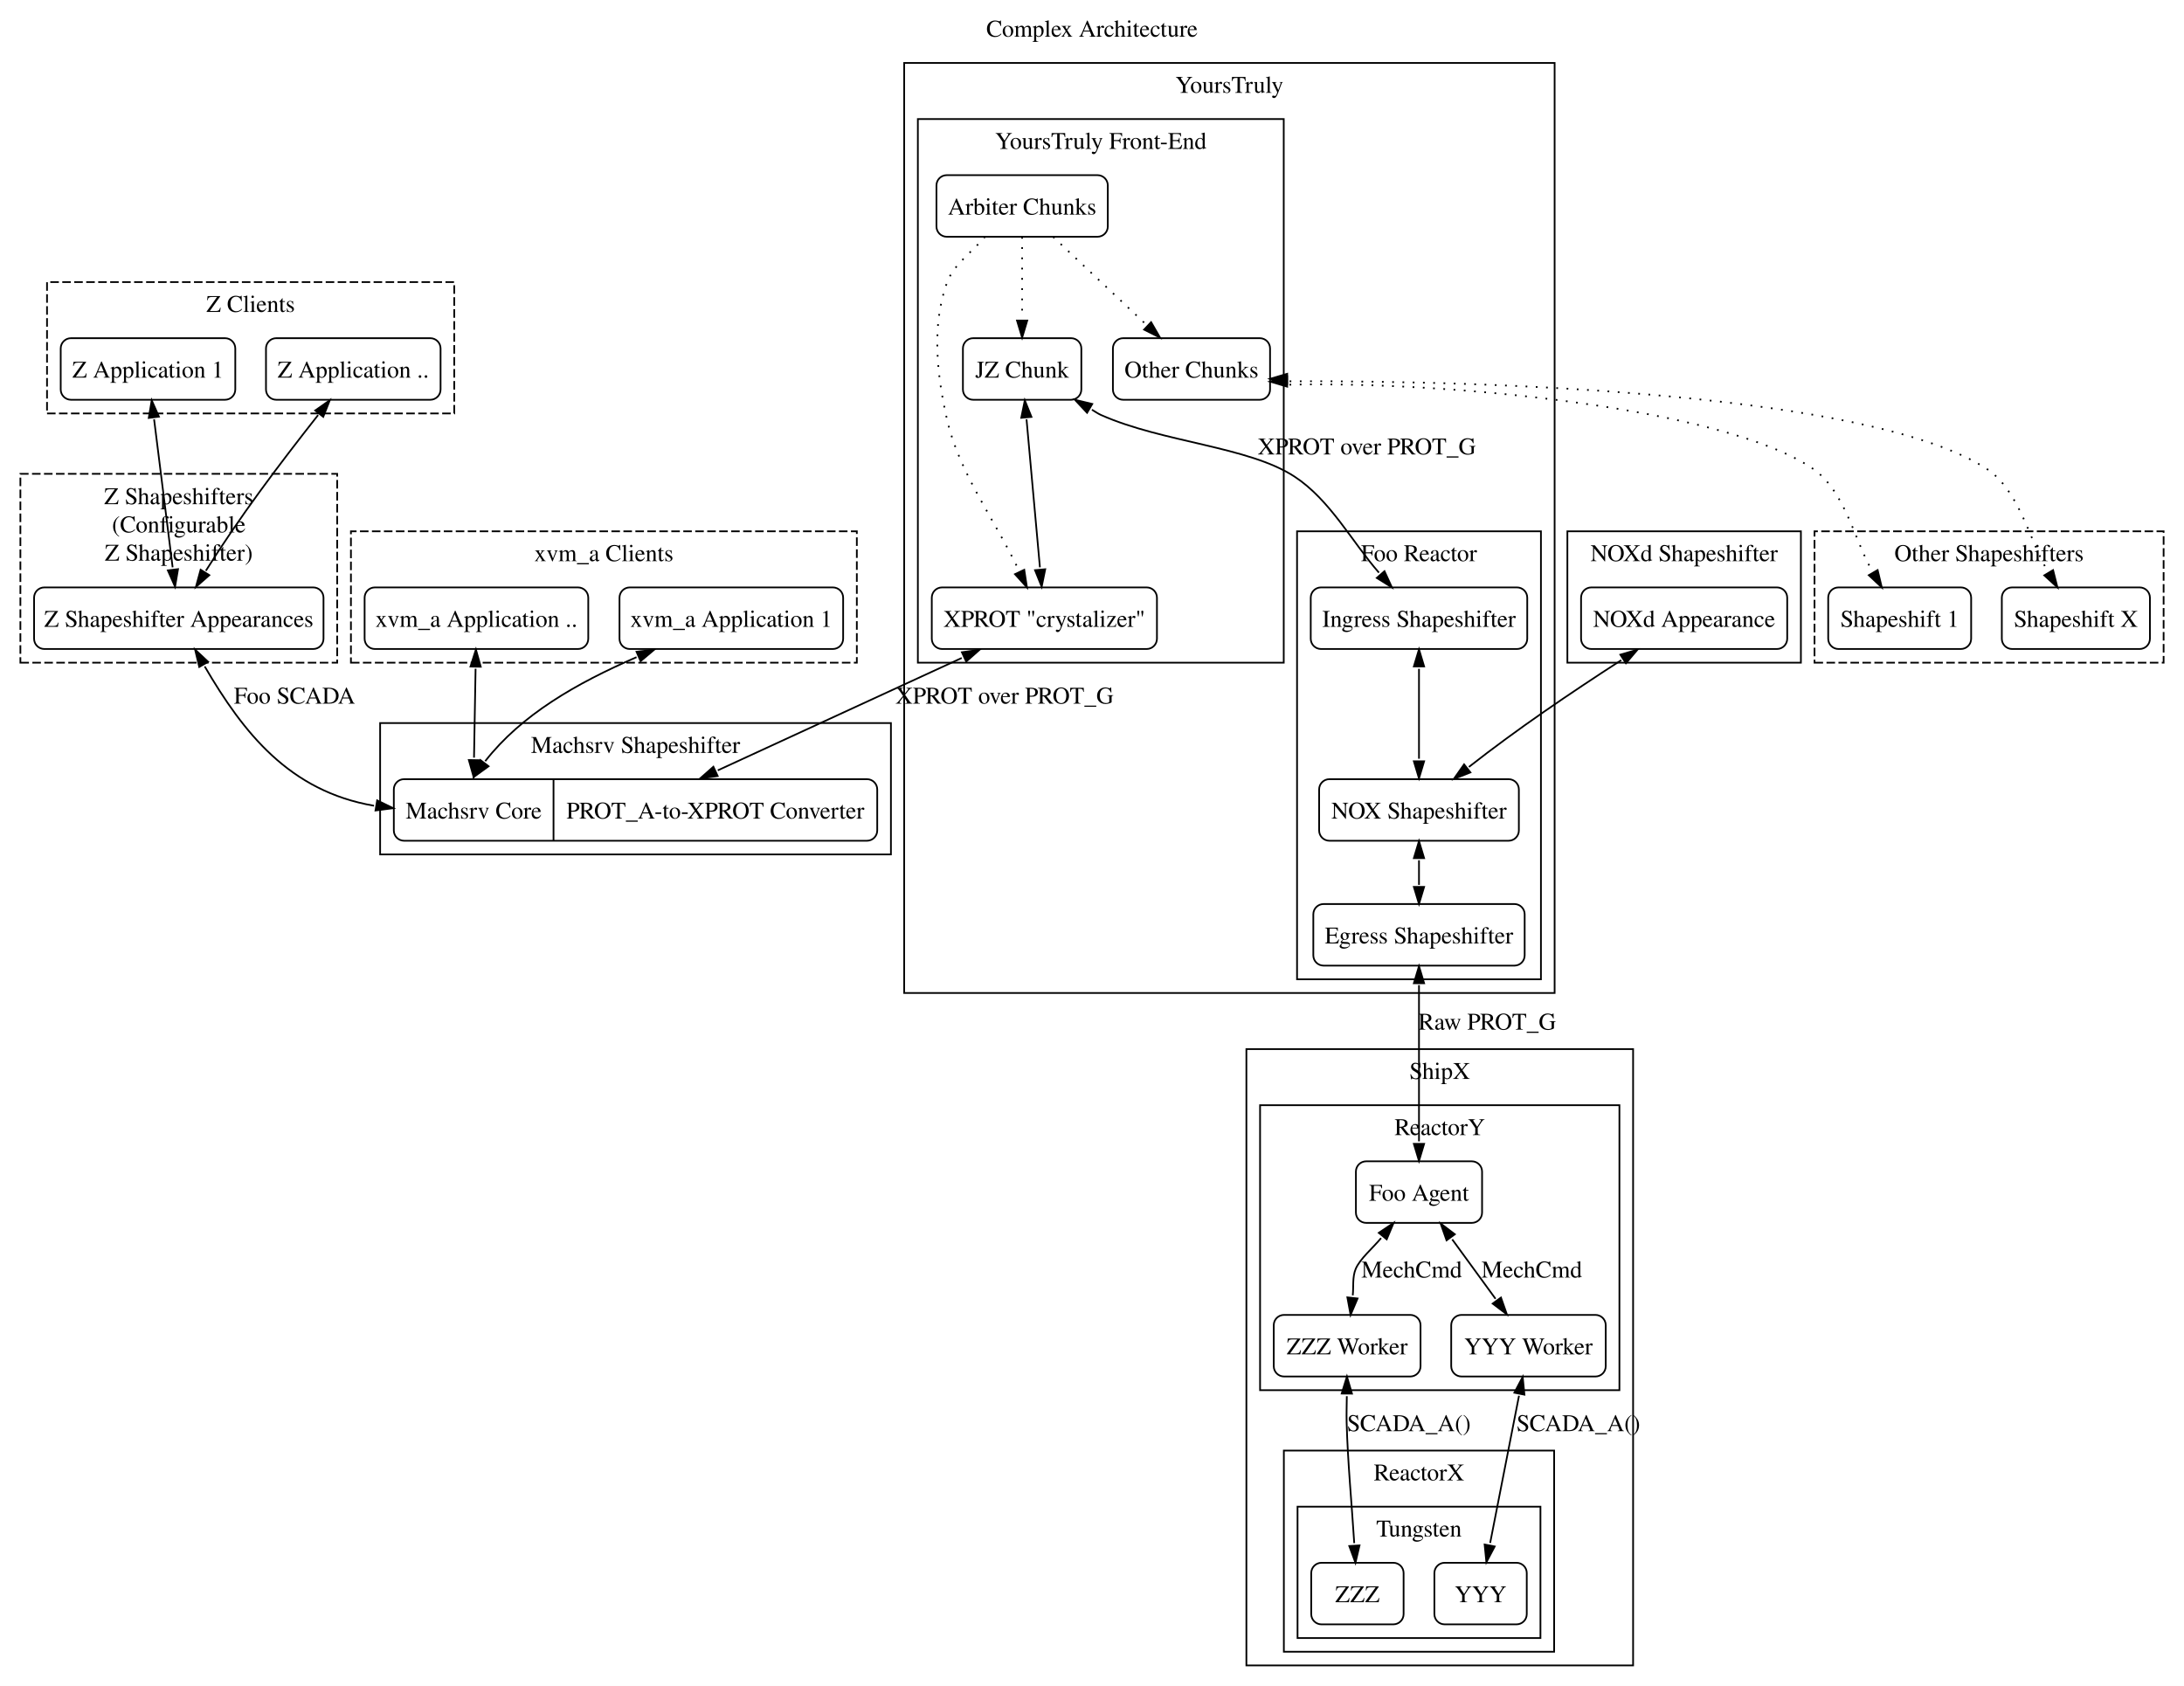
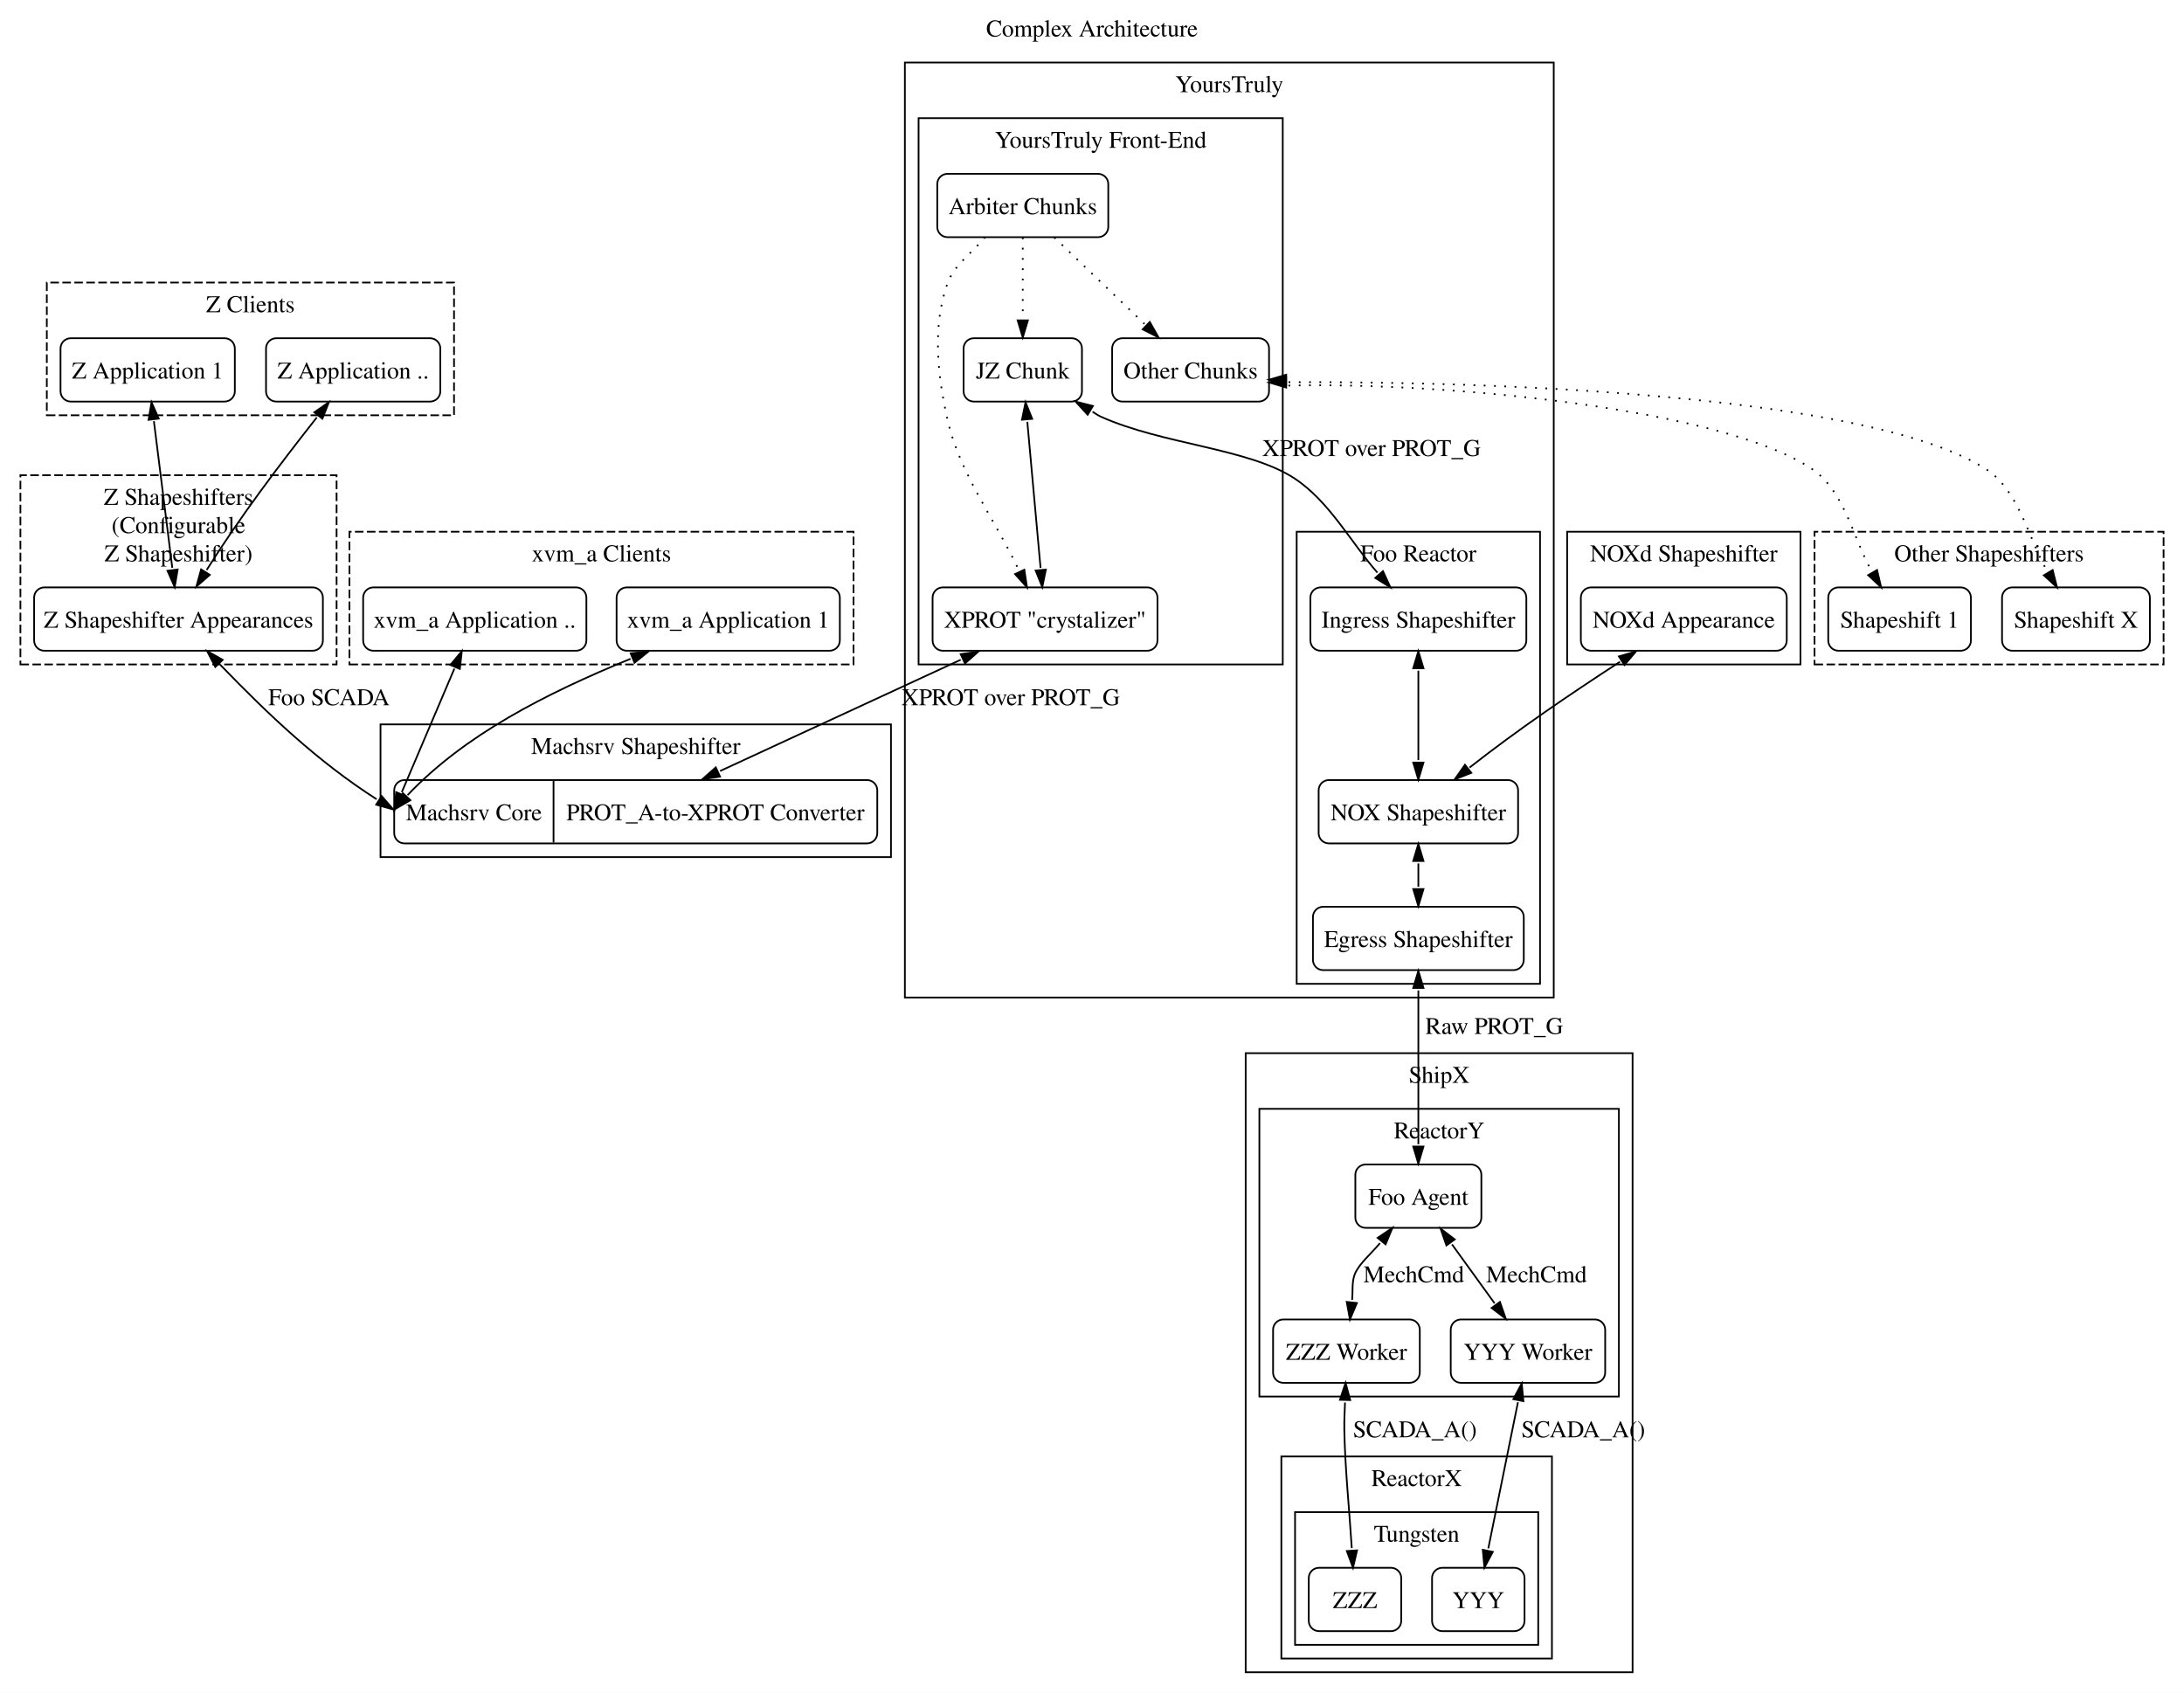
- <svg xmlns="http://www.w3.org/2000/svg" width="1276.727pt" height="985.6pt" viewBox="0 0 1276.727 985.6">
-   <rect x="0" y="0" width="1276.727" height="985.6" fill="white" />
-   <g transform="translate(0 985.6) scale(1 -1)">
-     <rect x="205.148" y="598.2" width="295.74" height="76.8" fill="none" stroke="black" stroke-dasharray="5,2" />
-     <text x="353.018" y="-657.55" transform="scale(1 -1)" text-anchor="middle" font-family="Times,serif" font-size="14" fill="black" textLength="79.465" lengthAdjust="spacing">xvm_a Clients</text>
-     <rect x="27.49" y="743.9" width="238.055" height="76.8" fill="none" stroke="black" stroke-dasharray="5,2" />
-     <text x="146.518" y="-803.25" transform="scale(1 -1)" text-anchor="middle" font-family="Times,serif" font-size="14" fill="black" textLength="50.209" lengthAdjust="spacing">Z Clients</text>
-     <rect x="11.92" y="598.2" width="185.196" height="110.4" fill="none" stroke="black" stroke-dasharray="5,2" />
-     <text x="104.518" y="-690.851" transform="scale(1 -1)" text-anchor="middle" font-family="Times,serif" font-size="14" fill="black" textLength="84.914" lengthAdjust="spacing">Z Shapeshifters</text>
-     <text x="104.518" y="-674.35" transform="scale(1 -1)" text-anchor="middle" font-family="Times,serif" font-size="14" fill="black" textLength="76.231" lengthAdjust="spacing">(Configurable</text>
-     <text x="104.518" y="-657.85" transform="scale(1 -1)" text-anchor="middle" font-family="Times,serif" font-size="14" fill="black" textLength="84.153" lengthAdjust="spacing">Z Shapeshifter)</text>
-     <rect x="222.219" y="486.1" width="298.597" height="76.8" fill="none" stroke="black" />
-     <text x="371.518" y="-545.45" transform="scale(1 -1)" text-anchor="middle" font-family="Times,serif" font-size="14" fill="black" textLength="118.871" lengthAdjust="spacing">Machsrv Shapeshifter</text>
-     <rect x="916.264" y="598.2" width="136.508" height="76.8" fill="none" stroke="black" />
-     <text x="984.518" y="-657.55" transform="scale(1 -1)" text-anchor="middle" font-family="Times,serif" font-size="14" fill="black" textLength="107.552" lengthAdjust="spacing">NOXd Shapeshifter</text>
-     <rect x="528.564" y="405.1" width="380.238" height="543.7" fill="none" stroke="black" />
-     <text x="718.683" y="-931.35" transform="scale(1 -1)" text-anchor="middle" font-family="Times,serif" font-size="14" fill="black" textLength="63.403" lengthAdjust="spacing">YoursTruly</text>
-     <rect x="758.233" y="413.1" width="142.569" height="261.9" fill="none" stroke="black" />
-     <text x="829.518" y="-657.55" transform="scale(1 -1)" text-anchor="middle" font-family="Times,serif" font-size="14" fill="black" textLength="66.801" lengthAdjust="spacing">Foo Reactor</text>
-     <rect x="536.564" y="598.2" width="213.885" height="317.8" fill="none" stroke="black" />
-     <text x="643.507" y="-898.55" transform="scale(1 -1)" text-anchor="middle" font-family="Times,serif" font-size="14" fill="black" textLength="122.662" lengthAdjust="spacing">YoursTruly Front-End</text>
-     <rect x="1060.737" y="598.2" width="204.07" height="76.8" fill="none" stroke="black" stroke-dasharray="5,2" />
-     <text x="1162.772" y="-657.55" transform="scale(1 -1)" text-anchor="middle" font-family="Times,serif" font-size="14" fill="black" textLength="107.552" lengthAdjust="spacing">Other Shapeshifters</text>
-     <rect x="728.616" y="12" width="226.066" height="360.3" fill="none" stroke="black" />
-     <text x="841.649" y="-354.85" transform="scale(1 -1)" text-anchor="middle" font-family="Times,serif" font-size="14" fill="black" textLength="34.732" lengthAdjust="spacing">ShipX</text>
-     <rect x="750.518" y="20" width="158" height="117.6" fill="none" stroke="black" />
-     <text x="829.518" y="-120.15" transform="scale(1 -1)" text-anchor="middle" font-family="Times,serif" font-size="14" fill="black" textLength="52.071" lengthAdjust="spacing">ReactorX</text>
-     <rect x="758.518" y="28" width="142" height="76.8" fill="none" stroke="black" />
-     <text x="829.518" y="-87.35" transform="scale(1 -1)" text-anchor="middle" font-family="Times,serif" font-size="14" fill="black" textLength="50.576" lengthAdjust="spacing">Tungsten</text>
-     <rect x="736.616" y="172.9" width="210.066" height="166.6" fill="none" stroke="black" />
-     <text x="841.649" y="-322.05" transform="scale(1 -1)" text-anchor="middle" font-family="Times,serif" font-size="14" fill="black" textLength="52.071" lengthAdjust="spacing">ReactorY</text>
-     <path d="M 90.078 740.478 C 93.216 715.424 97.767 679.096 100.917 653.945" fill="none" stroke="black" />
-     <polygon points="102.339,642.595 104.073,652.89 98.119,652.145" fill="black" stroke="black" />
-     <polygon points="88.689,751.566 86.955,741.271 92.909,742.017" fill="black" stroke="black" />
-     <path d="M 185.956 742.971 C 162.799 713.535 140.245 683.672 120.341 651.928" fill="none" stroke="black" />
-     <polygon points="114.526,642.471 122.366,649.365 117.276,652.542" fill="black" stroke="black" />
-     <polygon points="192.793,751.63 184.249,745.629 188.964,741.917" fill="black" stroke="black" />
-     <path d="M 119.667 596.006 C 142.371 557.122 169.261 523.016 218.624 514.568" fill="none" stroke="black" />
-     <polygon points="229.86,513.131 220.474,517.701 219.508,511.78" fill="black" stroke="black" />
-     <polygon points="114.049,605.847 116.48,595.694 121.668,598.709" fill="black" stroke="black" />
-     <text x="172.183" y="-574.25" transform="scale(1 -1)" text-anchor="middle" font-family="Times,serif" font-size="14" fill="black" textLength="70.592" lengthAdjust="spacing">Foo SCADA</text>
-     <path d="M 372.113 601.424 C 336.662 586.032 304.799 567.705 283.646 540.621" fill="none" stroke="black" />
-     <polygon points="277.164,531.512 285.617,537.64 280.848,541.281" fill="black" stroke="black" />
-     <polygon points="382.467,605.802 372.097,604.594 374.474,599.085" fill="black" stroke="black" />
-     <path d="M 278.016 594.663 C 277.708 577.143 277.33 555.649 277.102 542.681" fill="none" stroke="black" />
-     <polygon points="276.901,531.239 280.076,541.185 274.077,541.29" fill="black" stroke="black" />
-     <polygon points="278.213,605.877 275.038,595.931 281.037,595.826" fill="black" stroke="black" />
-     <path d="M 829.518 594.608 C 829.518 578.442 829.518 558.281 829.518 542.055" fill="none" stroke="black" />
-     <polygon points="829.518,530.546 832.518,540.546 826.518,540.546" fill="black" stroke="black" />
-     <polygon points="829.518,605.997 826.518,595.997 832.518,595.997" fill="black" stroke="black" />
-     <path d="M 829.518 482.677 C 829.518 477.944 829.518 473.035 829.518 468.308" fill="none" stroke="black" />
-     <polygon points="829.518,457.129 832.518,467.129 826.518,467.129" fill="black" stroke="black" />
-     <polygon points="829.518,493.913 826.518,483.913 832.518,483.913" fill="black" stroke="black" />
-     <path d="M 947.758 599.678 C 917.294 579.955 887.253 559.636 858.689 537.239" fill="none" stroke="black" />
-     <polygon points="849.872,530.22 859.586,534.047 855.876,538.762" fill="black" stroke="black" />
-     <polygon points="957.251,605.799 947.225,602.887 950.484,597.849" fill="black" stroke="black" />
-     <path d="M 575.819 847.2 C 568.385 838.193 557.467 831.17 553.518 820.18 C 544.564 795.267 547.695 766.585 553.518 740.76 C 560.673 709.022 581.438 681.986 595.399 652.6" fill="none" stroke="black" stroke-dasharray="1,5" />
-     <polygon points="600.339,642.2 598.758,652.52 593.338,649.945" fill="black" stroke="black" />
-     <path d="M 597.518 847.087 C 597.518 833.756 597.518 814.958 597.518 799.371" fill="none" stroke="black" stroke-dasharray="1,5" />
-     <polygon points="597.518,788.22 600.518,798.22 594.518,798.22" fill="black" stroke="black" />
-     <path d="M 615.676 847.087 C 630.931 832.711 652.932 811.976 670.132 795.766" fill="none" stroke="black" stroke-dasharray="1,5" />
-     <polygon points="678.14,788.22 672.92,797.262 668.805,792.895" fill="black" stroke="black" />
-     <path d="M 638.31 746.097 C 640.079 745.065 641.746 743.832 643.618 743 C 679.777 726.932 729.742 724.641 756.733 707 C 777.594 693.366 790.554 668.526 806.094 650.847" fill="none" stroke="black" />
-     <polygon points="813.695,642.2 809.346,651.691 804.84,647.73" fill="black" stroke="black" />
-     <polygon points="628.365,751.9 635.491,744.269 638.514,749.451" fill="black" stroke="black" />
-     <text x="798.988" y="-719.95" transform="scale(1 -1)" text-anchor="middle" font-family="Times,serif" font-size="14" fill="black" textLength="126.821" lengthAdjust="spacing">XPROT over PROT_G</text>
-     <path d="M 600.089 740.478 C 602.356 715.424 605.642 679.096 607.917 653.945" fill="none" stroke="black" />
-     <polygon points="608.944,642.595 611.031,652.825 605.055,652.284" fill="black" stroke="black" />
-     <polygon points="599.086,751.566 596.999,741.337 602.975,741.877" fill="black" stroke="black" />
-     <path d="M 562.224 600.952 C 520.687 581.818 461.084 554.36 419.607 535.253" fill="none" stroke="black" />
-     <polygon points="409.211,530.464 419.549,531.923 417.038,537.373" fill="black" stroke="black" />
-     <polygon points="572.648,605.754 562.31,604.295 564.82,598.845" fill="black" stroke="black" />
-     <text x="587.241" y="-574.25" transform="scale(1 -1)" text-anchor="middle" font-family="Times,serif" font-size="14" fill="black" textLength="126.821" lengthAdjust="spacing">XPROT over PROT_G</text>
-     <path d="M 753.818 760.706 C 843.89 762.806 1007.723 747.344 1059.737 711.62 C 1078.632 698.642 1084.109 669.664 1094.279 652.156" fill="none" stroke="black" stroke-dasharray="1,5" />
-     <polygon points="1100.062,642.2 1097.633,652.354 1092.445,649.34" fill="black" stroke="black" />
-     <polygon points="742.45,762.53 752.458,759.557 752.442,765.557" fill="black" stroke="black" />
-     <path d="M 753.874 762.707 C 872.733 763.27 1094.246 755.338 1161.229 711.62 C 1180.595 698.98 1186.45 669.453 1196.841 652.081" fill="none" stroke="black" stroke-dasharray="1,5" />
-     <polygon points="1202.751,642.2 1200.193,652.322 1195.044,649.242" fill="black" stroke="black" />
-     <polygon points="742.45,764.14 752.43,761.073 752.47,767.073" fill="black" stroke="black" />
-     <path d="M 807.363 261.815 C 802.662 256.11 795.043 249.771 792.518 243.8 C 790.499 239.025 791.342 233.237 790.797 228.343" fill="none" stroke="black" />
-     <polygon points="789.522,216.9 793.611,226.507 787.647,227.171" fill="black" stroke="black" />
-     <polygon points="814.685,270.7 806.01,264.891 810.641,261.075" fill="black" stroke="black" />
-     <text x="825.218" y="-238.75" transform="scale(1 -1)" text-anchor="middle" font-family="Times,serif" font-size="14" fill="black" textLength="57.941" lengthAdjust="spacing">MechCmd</text>
-     <path d="M 848.943 261.051 C 856.967 250.043 866.246 237.313 874.254 226.328" fill="none" stroke="black" />
-     <polygon points="880.9,217.21 877.434,227.059 872.585,223.524" fill="black" stroke="black" />
-     <polygon points="842.162,270.354 845.628,260.505 850.477,264.04" fill="black" stroke="black" />
-     <text x="895.446" y="-238.75" transform="scale(1 -1)" text-anchor="middle" font-family="Times,serif" font-size="14" fill="black" textLength="57.941" lengthAdjust="spacing">MechCmd</text>
-     <path d="M 787.321 169.387 C 787.286 164.258 787.074 159.127 787.218 154 C 787.88 130.46 790.179 106.994 791.66 83.491" fill="none" stroke="black" />
-     <polygon points="792.384,72 794.749,82.169 788.761,81.792" fill="black" stroke="black" />
-     <polygon points="787.398,180.9 784.331,170.92 790.331,170.88" fill="black" stroke="black" />
-     <text x="823.622" y="-148.95" transform="scale(1 -1)" text-anchor="middle" font-family="Times,serif" font-size="14" fill="black" textLength="71.706" lengthAdjust="spacing">SCADA_A()</text>
-     <path d="M 887.98 169.636 C 883.098 144.722 876.019 108.595 871.119 83.585" fill="none" stroke="black" />
-     <polygon points="868.907,72.298 873.774,81.535 867.886,82.688" fill="black" stroke="black" />
-     <polygon points="890.14,180.663 885.273,171.426 891.162,170.273" fill="black" stroke="black" />
-     <text x="922.676" y="-148.95" transform="scale(1 -1)" text-anchor="middle" font-family="Times,serif" font-size="14" fill="black" textLength="71.706" lengthAdjust="spacing">SCADA_A()</text>
-     <path d="M 829.518 409.663 C 829.518 383.429 829.518 344.673 829.518 318.366" fill="none" stroke="black" />
-     <polygon points="829.518,306.904 832.518,316.904 826.518,316.904" fill="black" stroke="black" />
-     <polygon points="829.518,420.786 826.518,410.786 832.518,410.786" fill="black" stroke="black" />
-     <text x="869.339" y="-383.65" transform="scale(1 -1)" text-anchor="middle" font-family="Times,serif" font-size="14" fill="black" textLength="79.642" lengthAdjust="spacing">Raw PROT_G</text>
-     <rect x="213.148" y="606.2" width="130.74" height="36" rx="6" ry="6" fill="none" stroke="black" />
-     <text x="278.518" y="-619.15" transform="scale(1 -1)" text-anchor="middle" font-family="Times,serif" font-size="14" fill="black" textLength="115.311" lengthAdjust="spacing">xvm_a Application ..</text>
-     <rect x="362.148" y="606.2" width="130.74" height="36" rx="6" ry="6" fill="none" stroke="black" />
-     <text x="427.518" y="-619.15" transform="scale(1 -1)" text-anchor="middle" font-family="Times,serif" font-size="14" fill="black" textLength="115.311" lengthAdjust="spacing">xvm_a Application 1</text>
-     <rect x="155.49" y="751.9" width="102.055" height="36" rx="6" ry="6" fill="none" stroke="black" />
-     <text x="206.518" y="-764.85" transform="scale(1 -1)" text-anchor="middle" font-family="Times,serif" font-size="14" fill="black" textLength="86.055" lengthAdjust="spacing">Z Application ..</text>
-     <rect x="35.49" y="751.9" width="102.055" height="36" rx="6" ry="6" fill="none" stroke="black" />
-     <text x="86.518" y="-764.85" transform="scale(1 -1)" text-anchor="middle" font-family="Times,serif" font-size="14" fill="black" textLength="86.055" lengthAdjust="spacing">Z Application 1</text>
-     <rect x="19.92" y="606.2" width="169.196" height="36" rx="6" ry="6" fill="none" stroke="black" />
-     <text x="104.518" y="-619.15" transform="scale(1 -1)" text-anchor="middle" font-family="Times,serif" font-size="14" fill="black" textLength="153.196" lengthAdjust="spacing">Z Shapeshifter Appearances</text>
-     <rect x="230.219" y="494.1" width="282.597" height="36" rx="6" ry="6" fill="none" stroke="black" />
-     <line x1="323.578" y1="494.1" x2="323.578" y2="530.1" stroke="black" />
-     <text x="276.899" y="-507.05" transform="scale(1 -1)" text-anchor="middle" font-family="Times,serif" font-size="14" fill="black" textLength="77.359" lengthAdjust="spacing">Machsrv Core</text>
-     <text x="418.197" y="-507.05" transform="scale(1 -1)" text-anchor="middle" font-family="Times,serif" font-size="14" fill="black" textLength="173.239" lengthAdjust="spacing">PROT_A-to-XPROT Converter</text>
-     <rect x="924.264" y="606.2" width="120.508" height="36" rx="6" ry="6" fill="none" stroke="black" />
-     <text x="984.518" y="-619.15" transform="scale(1 -1)" text-anchor="middle" font-family="Times,serif" font-size="14" fill="black" textLength="104.508" lengthAdjust="spacing">NOXd Appearance</text>
-     <rect x="766.233" y="606.2" width="126.569" height="36" rx="6" ry="6" fill="none" stroke="black" />
-     <text x="829.518" y="-619.15" transform="scale(1 -1)" text-anchor="middle" font-family="Times,serif" font-size="14" fill="black" textLength="110.569" lengthAdjust="spacing">Ingress Shapeshifter</text>
-     <rect x="771.139" y="494.1" width="116.758" height="36" rx="6" ry="6" fill="none" stroke="black" />
-     <text x="829.518" y="-507.05" transform="scale(1 -1)" text-anchor="middle" font-family="Times,serif" font-size="14" fill="black" textLength="100.758" lengthAdjust="spacing">NOX Shapeshifter</text>
-     <rect x="767.742" y="421.1" width="123.552" height="36" rx="6" ry="6" fill="none" stroke="black" />
-     <text x="829.518" y="-434.05" transform="scale(1 -1)" text-anchor="middle" font-family="Times,serif" font-size="14" fill="black" textLength="107.552" lengthAdjust="spacing">Egress Shapeshifter</text>
-     <rect x="650.586" y="751.9" width="91.864" height="36" rx="6" ry="6" fill="none" stroke="black" />
-     <text x="696.518" y="-764.85" transform="scale(1 -1)" text-anchor="middle" font-family="Times,serif" font-size="14" fill="black" textLength="75.864" lengthAdjust="spacing">Other Chunks</text>
-     <rect x="544.706" y="606.2" width="131.624" height="36" rx="6" ry="6" fill="none" stroke="black" />
-     <text x="610.518" y="-619.15" transform="scale(1 -1)" text-anchor="middle" font-family="Times,serif" font-size="14" fill="black" textLength="115.624" lengthAdjust="spacing">XPROT "crystalizer"</text>
-     <rect x="562.905" y="751.9" width="69.226" height="36" rx="6" ry="6" fill="none" stroke="black" />
-     <text x="597.518" y="-764.85" transform="scale(1 -1)" text-anchor="middle" font-family="Times,serif" font-size="14" fill="black" textLength="53.226" lengthAdjust="spacing">JZ Chunk</text>
-     <rect x="547.435" y="847.2" width="100.167" height="36" rx="6" ry="6" fill="none" stroke="black" />
-     <text x="597.518" y="-860.15" transform="scale(1 -1)" text-anchor="middle" font-family="Times,serif" font-size="14" fill="black" textLength="84.167" lengthAdjust="spacing">Arbiter Chunks</text>
-     <rect x="1170.229" y="606.2" width="86.578" height="36" rx="6" ry="6" fill="none" stroke="black" />
-     <text x="1213.518" y="-619.15" transform="scale(1 -1)" text-anchor="middle" font-family="Times,serif" font-size="14" fill="black" textLength="70.578" lengthAdjust="spacing">Shapeshift X</text>
-     <rect x="1068.737" y="606.2" width="83.562" height="36" rx="6" ry="6" fill="none" stroke="black" />
-     <text x="1110.518" y="-619.15" transform="scale(1 -1)" text-anchor="middle" font-family="Times,serif" font-size="14" fill="black" textLength="67.562" lengthAdjust="spacing">Shapeshift 1</text>
-     <rect x="766.518" y="36" width="54" height="36" rx="6" ry="6" fill="none" stroke="black" />
-     <text x="793.518" y="-48.95" transform="scale(1 -1)" text-anchor="middle" font-family="Times,serif" font-size="14" fill="black" textLength="24.908" lengthAdjust="spacing">ZZZ</text>
-     <rect x="838.518" y="36" width="54" height="36" rx="6" ry="6" fill="none" stroke="black" />
-     <text x="865.518" y="-48.95" transform="scale(1 -1)" text-anchor="middle" font-family="Times,serif" font-size="14" fill="black" textLength="29.432" lengthAdjust="spacing">YYY</text>
-     <rect x="744.616" y="180.9" width="85.804" height="36" rx="6" ry="6" fill="none" stroke="black" />
-     <text x="787.518" y="-193.85" transform="scale(1 -1)" text-anchor="middle" font-family="Times,serif" font-size="14" fill="black" textLength="69.804" lengthAdjust="spacing">ZZZ Worker</text>
-     <rect x="848.354" y="180.9" width="90.329" height="36" rx="6" ry="6" fill="none" stroke="black" />
-     <text x="893.518" y="-193.85" transform="scale(1 -1)" text-anchor="middle" font-family="Times,serif" font-size="14" fill="black" textLength="74.329" lengthAdjust="spacing">YYY Worker</text>
-     <rect x="792.642" y="270.7" width="73.751" height="36" rx="6" ry="6" fill="none" stroke="black" />
-     <text x="829.518" y="-283.65" transform="scale(1 -1)" text-anchor="middle" font-family="Times,serif" font-size="14" fill="black" textLength="57.751" lengthAdjust="spacing">Foo Agent</text>
-     <text x="638.363" y="-964.15" transform="scale(1 -1)" text-anchor="middle" font-family="Times,serif" font-size="14" fill="black" textLength="121.711" lengthAdjust="spacing">Complex Architecture</text>
+ <svg xmlns="http://www.w3.org/2000/svg" width="1275.319pt" height="988.507pt" viewBox="0 0 1275.319 988.507">
+   <rect x="0" y="0" width="1275.319" height="988.507" fill="white" />
+   <g transform="translate(0 988.5068) scale(1 -1)">
+     <rect x="204.052" y="600.504" width="294.36" height="77.5" fill="none" stroke="black" stroke-dasharray="5,2" />
+     <text x="351.232" y="-660.704" transform="scale(1 -1)" text-anchor="middle" font-family="Times,serif" font-size="14" fill="black" textLength="79.22" lengthAdjust="spacing">xvm_a Clients</text>
+     <rect x="27.341" y="746.005" width="237.784" height="77.5" fill="none" stroke="black" stroke-dasharray="5,2" />
+     <text x="146.232" y="-806.206" transform="scale(1 -1)" text-anchor="middle" font-family="Times,serif" font-size="14" fill="black" textLength="50.481" lengthAdjust="spacing">Z Clients</text>
+     <rect x="11.92" y="600.504" width="184.625" height="110.501" fill="none" stroke="black" stroke-dasharray="5,2" />
+     <text x="104.232" y="-693.705" transform="scale(1 -1)" text-anchor="middle" font-family="Times,serif" font-size="14" fill="black" textLength="84.86" lengthAdjust="spacing">Z Shapeshifters</text>
+     <text x="104.232" y="-677.204" transform="scale(1 -1)" text-anchor="middle" font-family="Times,serif" font-size="14" fill="black" textLength="75.932" lengthAdjust="spacing">(Configurable</text>
+     <text x="104.232" y="-660.704" transform="scale(1 -1)" text-anchor="middle" font-family="Times,serif" font-size="14" fill="black" textLength="84.153" lengthAdjust="spacing">Z Shapeshifter)</text>
+     <rect x="222.192" y="488.003" width="298.081" height="77.5" fill="none" stroke="black" />
+     <text x="371.232" y="-548.203" transform="scale(1 -1)" text-anchor="middle" font-family="Times,serif" font-size="14" fill="black" textLength="118.545" lengthAdjust="spacing">Machsrv Shapeshifter</text>
+     <rect x="915.114" y="600.504" width="136.237" height="77.5" fill="none" stroke="black" />
+     <text x="983.232" y="-660.704" transform="scale(1 -1)" text-anchor="middle" font-family="Times,serif" font-size="14" fill="black" textLength="108.096" lengthAdjust="spacing">NOXd Shapeshifter</text>
+     <rect x="528.391" y="406.003" width="378.895" height="546.004" fill="none" stroke="black" />
+     <text x="717.838" y="-934.706" transform="scale(1 -1)" text-anchor="middle" font-family="Times,serif" font-size="14" fill="black" textLength="63.567" lengthAdjust="spacing">YoursTruly</text>
+     <rect x="757.179" y="414.003" width="142.107" height="264.001" fill="none" stroke="black" />
+     <text x="828.232" y="-660.704" transform="scale(1 -1)" text-anchor="middle" font-family="Times,serif" font-size="14" fill="black" textLength="66.964" lengthAdjust="spacing">Foo Reactor</text>
+     <rect x="536.391" y="600.504" width="212.651" height="319.002" fill="none" stroke="black" />
+     <text x="642.716" y="-902.206" transform="scale(1 -1)" text-anchor="middle" font-family="Times,serif" font-size="14" fill="black" textLength="123.097" lengthAdjust="spacing">YoursTruly Front-End</text>
+     <rect x="1059.574" y="600.504" width="203.825" height="77.5" fill="none" stroke="black" stroke-dasharray="5,2" />
+     <text x="1161.487" y="-660.704" transform="scale(1 -1)" text-anchor="middle" font-family="Times,serif" font-size="14" fill="black" textLength="107.28" lengthAdjust="spacing">Other Shapeshifters</text>
+     <rect x="727.399" y="12" width="225.93" height="361.502" fill="none" stroke="black" />
+     <text x="840.364" y="-356.202" transform="scale(1 -1)" text-anchor="middle" font-family="Times,serif" font-size="14" fill="black" textLength="35.167" lengthAdjust="spacing">ShipX</text>
+     <rect x="748.232" y="20" width="158" height="118.001" fill="none" stroke="black" />
+     <text x="827.232" y="-120.701" transform="scale(1 -1)" text-anchor="middle" font-family="Times,serif" font-size="14" fill="black" textLength="52.343" lengthAdjust="spacing">ReactorX</text>
+     <rect x="756.232" y="28" width="142" height="77.5" fill="none" stroke="black" />
+     <text x="827.232" y="-88.2" transform="scale(1 -1)" text-anchor="middle" font-family="Times,serif" font-size="14" fill="black" textLength="50.494" lengthAdjust="spacing">Tungsten</text>
+     <rect x="735.399" y="173.001" width="209.93" height="168.001" fill="none" stroke="black" />
+     <text x="840.364" y="-323.702" transform="scale(1 -1)" text-anchor="middle" font-family="Times,serif" font-size="14" fill="black" textLength="52.343" lengthAdjust="spacing">ReactorY</text>
+     <path d="M 89.863 742.56 C 92.99 717.634 97.479 681.846 100.604 656.927" fill="none" stroke="black" />
+     <polygon points="102.017,645.663 103.749,655.958 97.796,655.211" fill="black" stroke="black" />
+     <polygon points="88.476,753.621 86.744,743.325 92.697,744.072" fill="black" stroke="black" />
+     <path d="M 185.001 744.762 C 162.31 715.937 140.217 686.688 120.65 655.642" fill="none" stroke="black" />
+     <polygon points="114.661,645.948 122.517,652.825 117.434,656.014" fill="black" stroke="black" />
+     <polygon points="192.08,753.721 183.534,747.723 188.247,744.009" fill="black" stroke="black" />
+     <path d="M 128.684 600.238 C 156.632 571.282 185.736 543.643 219.921 521.796" fill="none" stroke="black" />
+     <polygon points="229.701,515.792 222.858,523.677 219.648,518.609" fill="black" stroke="black" />
+     <polygon points="120.936,608.322 125.716,599.039 130.036,603.203" fill="black" stroke="black" />
+     <text x="192.065" y="-576.704" transform="scale(1 -1)" text-anchor="middle" font-family="Times,serif" font-size="14" fill="black" textLength="72.277" lengthAdjust="spacing">Foo SCADA</text>
+     <path d="M 368.178 603.808 C 318.072 583.195 271.51 559.454 237.992 524.202" fill="none" stroke="black" />
+     <polygon points="230.615,516.002 239.654,521.229 235.284,525.341" fill="black" stroke="black" />
+     <polygon points="378.646,608.052 368.256,607.031 370.534,601.481" fill="black" stroke="black" />
+     <path d="M 265.339 598.065 C 255.336 574.568 241.585 542.265 234.62 525.904" fill="none" stroke="black" />
+     <polygon points="230.211,515.548 236.888,523.573 231.368,525.924" fill="black" stroke="black" />
+     <polygon points="269.675,608.25 262.997,600.224 268.518,597.874" fill="black" stroke="black" />
+     <path d="M 828.232 596.867 C 828.232 580.75 828.232 560.783 828.232 544.663" fill="none" stroke="black" />
+     <polygon points="828.232,533.213 831.232,543.213 825.232,543.213" fill="black" stroke="black" />
+     <polygon points="828.232,608.25 825.232,598.25 831.232,598.25" fill="black" stroke="black" />
+     <path d="M 828.232 484.305 C 828.232 479.814 828.232 475.177 828.232 470.687" fill="none" stroke="black" />
+     <polygon points="828.232,459.345 831.232,469.345 825.232,469.345" fill="black" stroke="black" />
+     <polygon points="828.232,495.705 825.232,485.705 831.232,485.705" fill="black" stroke="black" />
+     <path d="M 945.978 602.069 C 915.945 582.539 886.33 562.424 858.144 540.304" fill="none" stroke="black" />
+     <polygon points="849.443,533.373 859.155,537.203 855.443,541.917" fill="black" stroke="black" />
+     <polygon points="955.338,608.13 945.318,605.198 948.586,600.166" fill="black" stroke="black" />
+     <path d="M 575.232 850.006 C 567.899 840.981 557.123 833.889 553.232 822.931 C 544.391 798.028 547.436 769.436 553.232 743.655 C 560.331 712.08 580.935 685.158 594.786 655.909" fill="none" stroke="black" stroke-dasharray="1,5" />
+     <polygon points="599.714,645.504 598.145,655.825 592.723,653.257" fill="black" stroke="black" />
+     <path d="M 597.232 849.825 C 597.232 836.517 597.232 817.989 597.232 802.521" fill="none" stroke="black" stroke-dasharray="1,5" />
+     <polygon points="597.232,791.426 600.232,801.426 594.232,801.426" fill="black" stroke="black" />
+     <path d="M 615.666 849.825 C 630.491 835.604 651.533 815.421 668.254 799.382" fill="none" stroke="black" stroke-dasharray="1,5" />
+     <polygon points="676.549,791.426 671.409,800.514 667.255,796.184" fill="black" stroke="black" />
+     <path d="M 637.963 748.085 C 639.536 747.141 641.011 746.01 642.682 745.255 C 678.72 728.979 728.905 726.755 755.716 709.255 C 776.226 695.868 789.035 671.463 804.308 654.14" fill="none" stroke="black" />
+     <polygon points="811.922,645.504 807.559,654.989 803.059,651.021" fill="black" stroke="black" />
+     <polygon points="628.088,754.005 635.122,746.29 638.207,751.436" fill="black" stroke="black" />
+     <text x="800.848" y="-722.205" transform="scale(1 -1)" text-anchor="middle" font-family="Times,serif" font-size="14" fill="black" textLength="129.593" lengthAdjust="spacing">XPROT over PROT_G</text>
+     <path d="M 599.89 742.172 C 602.148 717.246 605.371 681.665 607.617 656.873" fill="none" stroke="black" />
+     <polygon points="608.633,645.663 610.718,655.893 604.743,655.351" fill="black" stroke="black" />
+     <polygon points="598.853,753.621 596.767,743.391 602.743,743.932" fill="black" stroke="black" />
+     <path d="M 560.968 603.226 C 519.861 584.221 461.565 557.268 420.466 538.266" fill="none" stroke="black" />
+     <polygon points="410.147,533.495 420.483,534.968 417.965,540.415" fill="black" stroke="black" />
+     <polygon points="571.301,608.004 560.965,606.53 563.483,601.084" fill="black" stroke="black" />
+     <text x="590.167" y="-576.704" transform="scale(1 -1)" text-anchor="middle" font-family="Times,serif" font-size="14" fill="black" textLength="129.593" lengthAdjust="spacing">XPROT over PROT_G</text>
+     <path d="M 752.411 763.346 C 842.516 765.428 1006.633 749.986 1058.574 714.305 C 1077.266 701.464 1082.67 672.78 1092.719 655.462" fill="none" stroke="black" stroke-dasharray="1,5" />
+     <polygon points="1098.497,645.504 1096.073,655.659 1090.884,652.647" fill="black" stroke="black" />
+     <polygon points="741.042,765.167 751.05,762.193 751.034,768.193" fill="black" stroke="black" />
+     <path d="M 752.467 765.339 C 871.358 765.89 1093.159 757.984 1160.066 714.305 C 1179.223 701.798 1185.003 672.573 1195.272 655.387" fill="none" stroke="black" stroke-dasharray="1,5" />
+     <polygon points="1201.178,645.504 1198.624,655.627 1193.473,652.549" fill="black" stroke="black" />
+     <polygon points="741.042,766.769 751.022,763.702 751.062,769.702" fill="black" stroke="black" />
+     <path d="M 805.817 262.588 C 801.198 256.939 793.714 250.658 791.232 244.751 C 789.244 240.019 790.077 234.293 789.541 229.445" fill="none" stroke="black" />
+     <polygon points="788.277,218.001 792.357,227.611 786.393,228.27" fill="black" stroke="black" />
+     <polygon points="813.105,271.502 804.453,265.659 809.098,261.861" fill="black" stroke="black" />
+     <text x="825.555" y="-239.702" transform="scale(1 -1)" text-anchor="middle" font-family="Times,serif" font-size="14" fill="black" textLength="58.267" lengthAdjust="spacing">MechCmd</text>
+     <path d="M 847.874 261.841 C 855.772 250.919 864.858 238.355 872.742 227.453" fill="none" stroke="black" />
+     <polygon points="879.3,218.384 875.871,228.245 871.01,224.729" fill="black" stroke="black" />
+     <polygon points="841.184,271.092 844.613,261.231 849.475,264.747" fill="black" stroke="black" />
+     <text x="897.19" y="-239.702" transform="scale(1 -1)" text-anchor="middle" font-family="Times,serif" font-size="14" fill="black" textLength="58.267" lengthAdjust="spacing">MechCmd</text>
+     <path d="M 785.403 169.492 C 785.263 164.412 784.894 159.333 784.982 154.251 C 785.39 130.956 787.896 107.744 789.353 84.491" fill="none" stroke="black" />
+     <polygon points="790.073,73 792.442,83.168 786.454,82.793" fill="black" stroke="black" />
+     <polygon points="785.721,181.001 782.446,171.088 788.444,170.922" fill="black" stroke="black" />
+     <text x="826.232" y="-149.201" transform="scale(1 -1)" text-anchor="middle" font-family="Times,serif" font-size="14" fill="black" textLength="73.5" lengthAdjust="spacing">SCADA_A()</text>
+     <path d="M 886.383 169.657 C 881.346 144.818 874.113 109.155 869.078 84.323" fill="none" stroke="black" />
+     <polygon points="866.801,73.097 871.729,82.302 865.848,83.494" fill="black" stroke="black" />
+     <polygon points="888.618,180.679 883.691,171.475 889.571,170.282" fill="black" stroke="black" />
+     <text x="924.509" y="-149.201" transform="scale(1 -1)" text-anchor="middle" font-family="Times,serif" font-size="14" fill="black" textLength="73.5" lengthAdjust="spacing">SCADA_A()</text>
+     <path d="M 828.232 410.131 C 828.232 384.123 828.232 346.356 828.232 320.354" fill="none" stroke="black" />
+     <polygon points="828.232,308.978 831.232,318.978 825.232,318.978" fill="black" stroke="black" />
+     <polygon points="828.232,421.59 825.232,411.59 831.232,411.59" fill="black" stroke="black" />
+     <text x="872.526" y="-384.703" transform="scale(1 -1)" text-anchor="middle" font-family="Times,serif" font-size="14" fill="black" textLength="81.327" lengthAdjust="spacing">Raw PROT_G</text>
+     <rect x="212.052" y="608.504" width="130.36" height="37" rx="6" ry="6" fill="none" stroke="black" />
+     <text x="277.232" y="-621.954" transform="scale(1 -1)" text-anchor="middle" font-family="Times,serif" font-size="14" fill="black" textLength="114.849" lengthAdjust="spacing">xvm_a Application ..</text>
+     <rect x="360.052" y="608.504" width="130.36" height="37" rx="6" ry="6" fill="none" stroke="black" />
+     <text x="425.232" y="-621.954" transform="scale(1 -1)" text-anchor="middle" font-family="Times,serif" font-size="14" fill="black" textLength="114.849" lengthAdjust="spacing">xvm_a Application 1</text>
+     <rect x="155.341" y="754.005" width="101.784" height="37" rx="6" ry="6" fill="none" stroke="black" />
+     <text x="206.232" y="-767.455" transform="scale(1 -1)" text-anchor="middle" font-family="Times,serif" font-size="14" fill="black" textLength="86.11" lengthAdjust="spacing">Z Application ..</text>
+     <rect x="35.341" y="754.005" width="101.784" height="37" rx="6" ry="6" fill="none" stroke="black" />
+     <text x="86.232" y="-767.455" transform="scale(1 -1)" text-anchor="middle" font-family="Times,serif" font-size="14" fill="black" textLength="86.11" lengthAdjust="spacing">Z Application 1</text>
+     <rect x="19.92" y="608.504" width="168.625" height="37" rx="6" ry="6" fill="none" stroke="black" />
+     <text x="104.232" y="-621.954" transform="scale(1 -1)" text-anchor="middle" font-family="Times,serif" font-size="14" fill="black" textLength="152.951" lengthAdjust="spacing">Z Shapeshifter Appearances</text>
+     <rect x="230.192" y="496.003" width="282.081" height="37" rx="6" ry="6" fill="none" stroke="black" />
+     <line x1="323.232" y1="496.503" x2="323.232" y2="532.503" stroke="black" />
+     <text x="276.712" y="-509.453" transform="scale(1 -1)" text-anchor="middle" font-family="Times,serif" font-size="14" fill="black" textLength="77.467" lengthAdjust="spacing">Machsrv Core</text>
+     <text x="417.752" y="-509.453" transform="scale(1 -1)" text-anchor="middle" font-family="Times,serif" font-size="14" fill="black" textLength="175.983" lengthAdjust="spacing">PROT_A-to-XPROT Converter</text>
+     <rect x="923.114" y="608.504" width="120.237" height="37" rx="6" ry="6" fill="none" stroke="black" />
+     <text x="983.232" y="-621.954" transform="scale(1 -1)" text-anchor="middle" font-family="Times,serif" font-size="14" fill="black" textLength="105.161" lengthAdjust="spacing">NOXd Appearance</text>
+     <rect x="765.179" y="608.504" width="126.107" height="37" rx="6" ry="6" fill="none" stroke="black" />
+     <text x="828.232" y="-621.954" transform="scale(1 -1)" text-anchor="middle" font-family="Times,serif" font-size="14" fill="black" textLength="110.243" lengthAdjust="spacing">Ingress Shapeshifter</text>
+     <rect x="770.003" y="496.003" width="116.459" height="37" rx="6" ry="6" fill="none" stroke="black" />
+     <text x="828.232" y="-509.453" transform="scale(1 -1)" text-anchor="middle" font-family="Times,serif" font-size="14" fill="black" textLength="101.356" lengthAdjust="spacing">NOX Shapeshifter</text>
+     <rect x="766.674" y="422.003" width="123.117" height="37" rx="6" ry="6" fill="none" stroke="black" />
+     <text x="828.232" y="-435.453" transform="scale(1 -1)" text-anchor="middle" font-family="Times,serif" font-size="14" fill="black" textLength="107.28" lengthAdjust="spacing">Egress Shapeshifter</text>
+     <rect x="649.423" y="754.005" width="91.619" height="37" rx="6" ry="6" fill="none" stroke="black" />
+     <text x="695.232" y="-767.455" transform="scale(1 -1)" text-anchor="middle" font-family="Times,serif" font-size="14" fill="black" textLength="75.973" lengthAdjust="spacing">Other Chunks</text>
+     <rect x="544.57" y="608.504" width="131.325" height="37" rx="6" ry="6" fill="none" stroke="black" />
+     <text x="610.232" y="-621.954" transform="scale(1 -1)" text-anchor="middle" font-family="Times,serif" font-size="14" fill="black" textLength="116.521" lengthAdjust="spacing">XPROT "crystalizer"</text>
+     <rect x="562.674" y="754.005" width="69.117" height="37" rx="6" ry="6" fill="none" stroke="black" />
+     <text x="597.232" y="-767.455" transform="scale(1 -1)" text-anchor="middle" font-family="Times,serif" font-size="14" fill="black" textLength="53.905" lengthAdjust="spacing">JZ Chunk</text>
+     <rect x="547.299" y="850.006" width="99.868" height="37" rx="6" ry="6" fill="none" stroke="black" />
+     <text x="597.232" y="-863.456" transform="scale(1 -1)" text-anchor="middle" font-family="Times,serif" font-size="14" fill="black" textLength="84.167" lengthAdjust="spacing">Arbiter Chunks</text>
+     <rect x="1169.066" y="608.504" width="86.334" height="37" rx="6" ry="6" fill="none" stroke="black" />
+     <text x="1212.232" y="-621.954" transform="scale(1 -1)" text-anchor="middle" font-family="Times,serif" font-size="14" fill="black" textLength="70.687" lengthAdjust="spacing">Shapeshift X</text>
+     <rect x="1067.574" y="608.504" width="83.317" height="37" rx="6" ry="6" fill="none" stroke="black" />
+     <text x="1109.232" y="-621.954" transform="scale(1 -1)" text-anchor="middle" font-family="Times,serif" font-size="14" fill="black" textLength="67.371" lengthAdjust="spacing">Shapeshift 1</text>
+     <rect x="764.232" y="36" width="54" height="37" rx="6" ry="6" fill="none" stroke="black" />
+     <text x="791.232" y="-49.45" transform="scale(1 -1)" text-anchor="middle" font-family="Times,serif" font-size="14" fill="black" textLength="25.804" lengthAdjust="spacing">ZZZ</text>
+     <rect x="836.232" y="36" width="54" height="37" rx="6" ry="6" fill="none" stroke="black" />
+     <text x="863.232" y="-49.45" transform="scale(1 -1)" text-anchor="middle" font-family="Times,serif" font-size="14" fill="black" textLength="30.329" lengthAdjust="spacing">YYY</text>
+     <rect x="743.399" y="181.001" width="85.668" height="37" rx="6" ry="6" fill="none" stroke="black" />
+     <text x="786.232" y="-194.451" transform="scale(1 -1)" text-anchor="middle" font-family="Times,serif" font-size="14" fill="black" textLength="70.728" lengthAdjust="spacing">ZZZ Worker</text>
+     <rect x="847.136" y="181.001" width="90.193" height="37" rx="6" ry="6" fill="none" stroke="black" />
+     <text x="892.232" y="-194.451" transform="scale(1 -1)" text-anchor="middle" font-family="Times,serif" font-size="14" fill="black" textLength="75.253" lengthAdjust="spacing">YYY Worker</text>
+     <rect x="791.439" y="271.502" width="73.588" height="37" rx="6" ry="6" fill="none" stroke="black" />
+     <text x="828.232" y="-284.952" transform="scale(1 -1)" text-anchor="middle" font-family="Times,serif" font-size="14" fill="black" textLength="58.022" lengthAdjust="spacing">Foo Agent</text>
+     <text x="637.66" y="-967.207" transform="scale(1 -1)" text-anchor="middle" font-family="Times,serif" font-size="14" fill="black" textLength="121.385" lengthAdjust="spacing">Complex Architecture</text>
  </g>
</svg>
